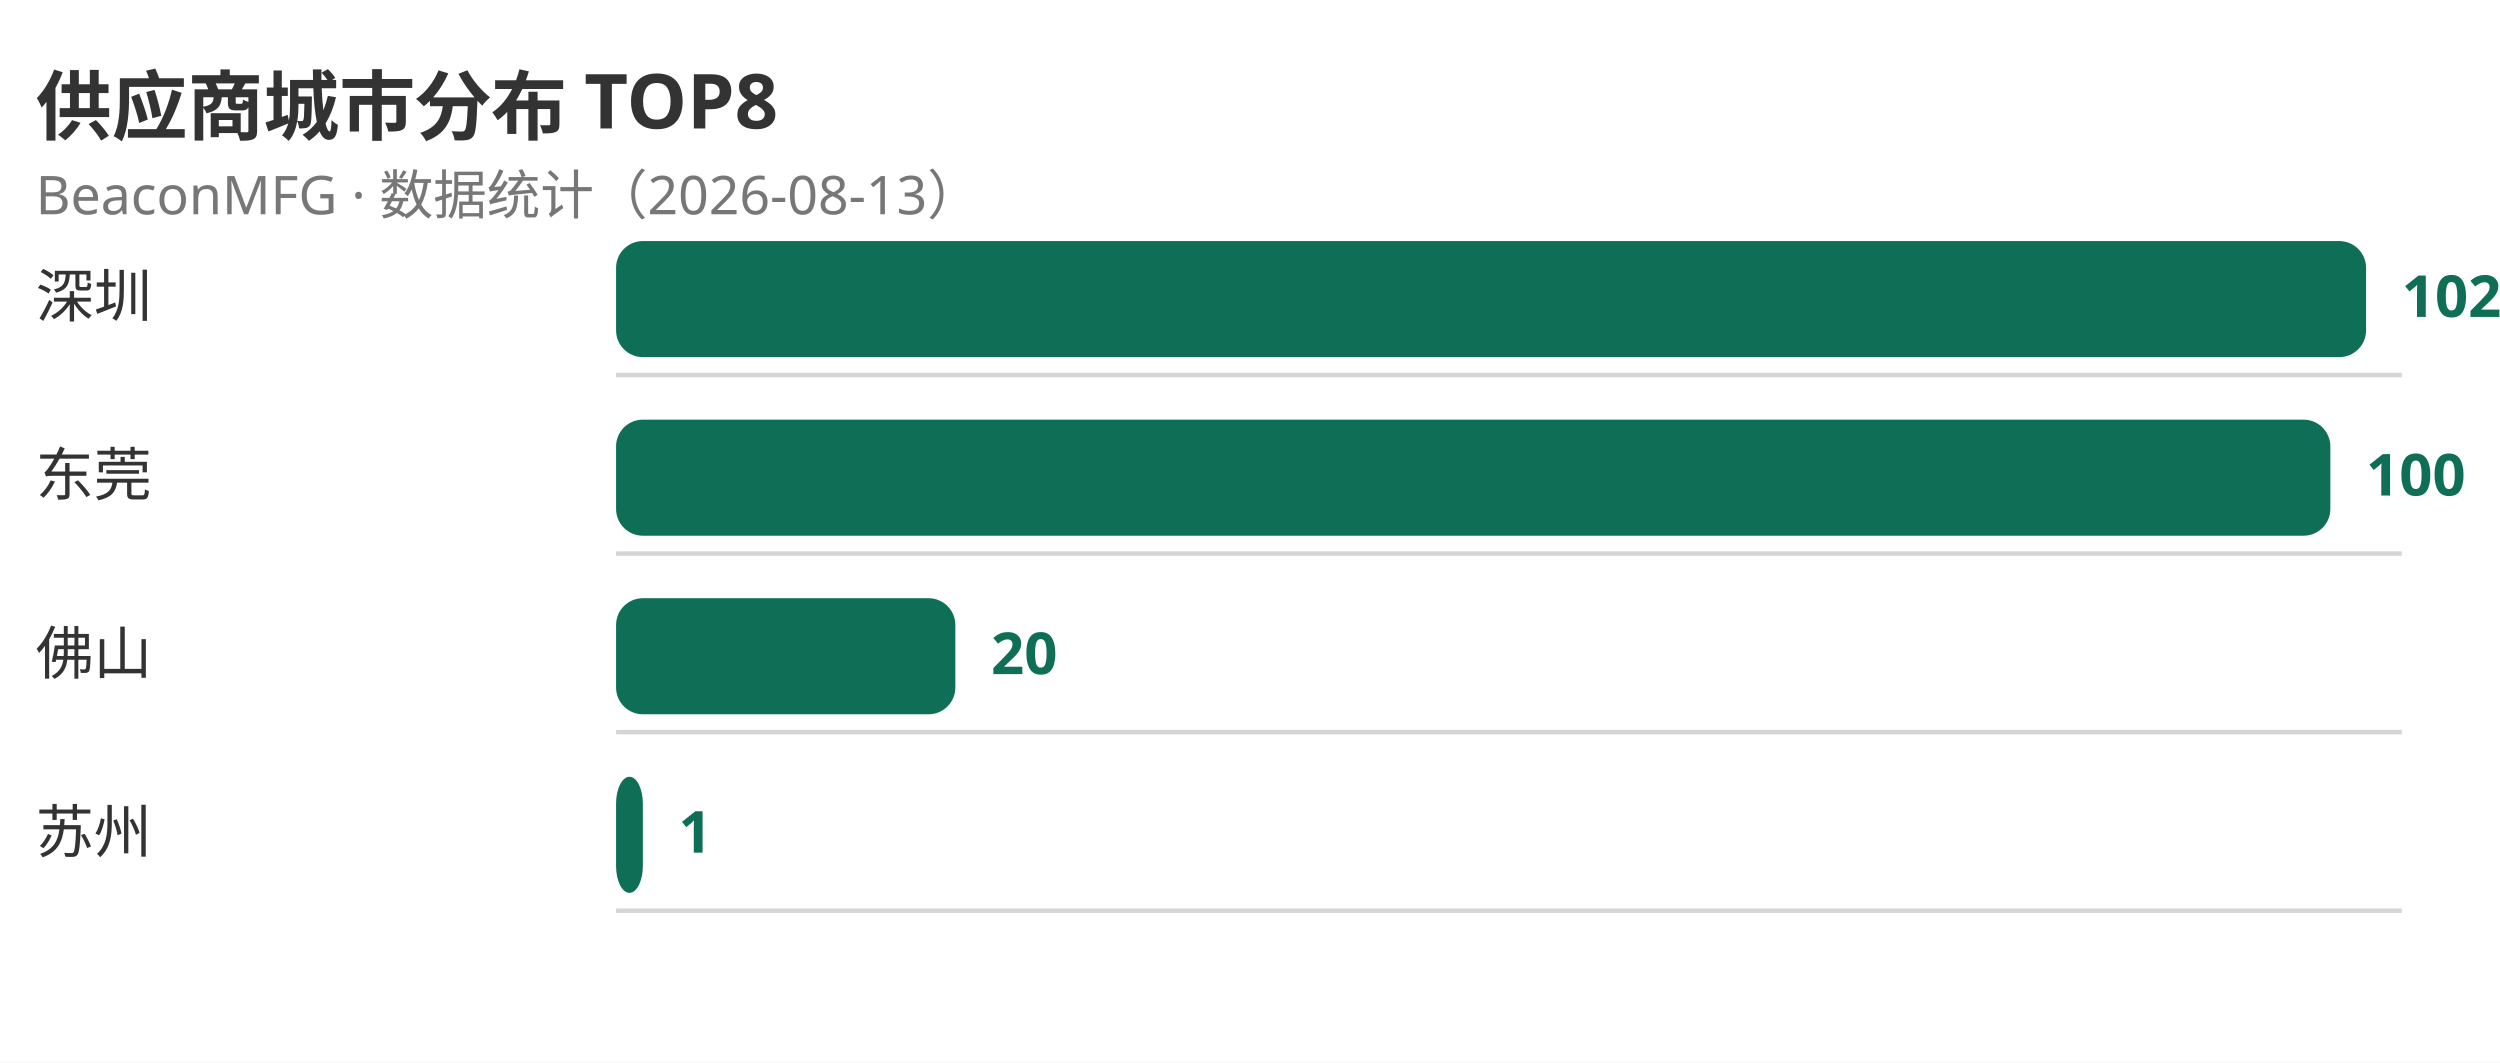
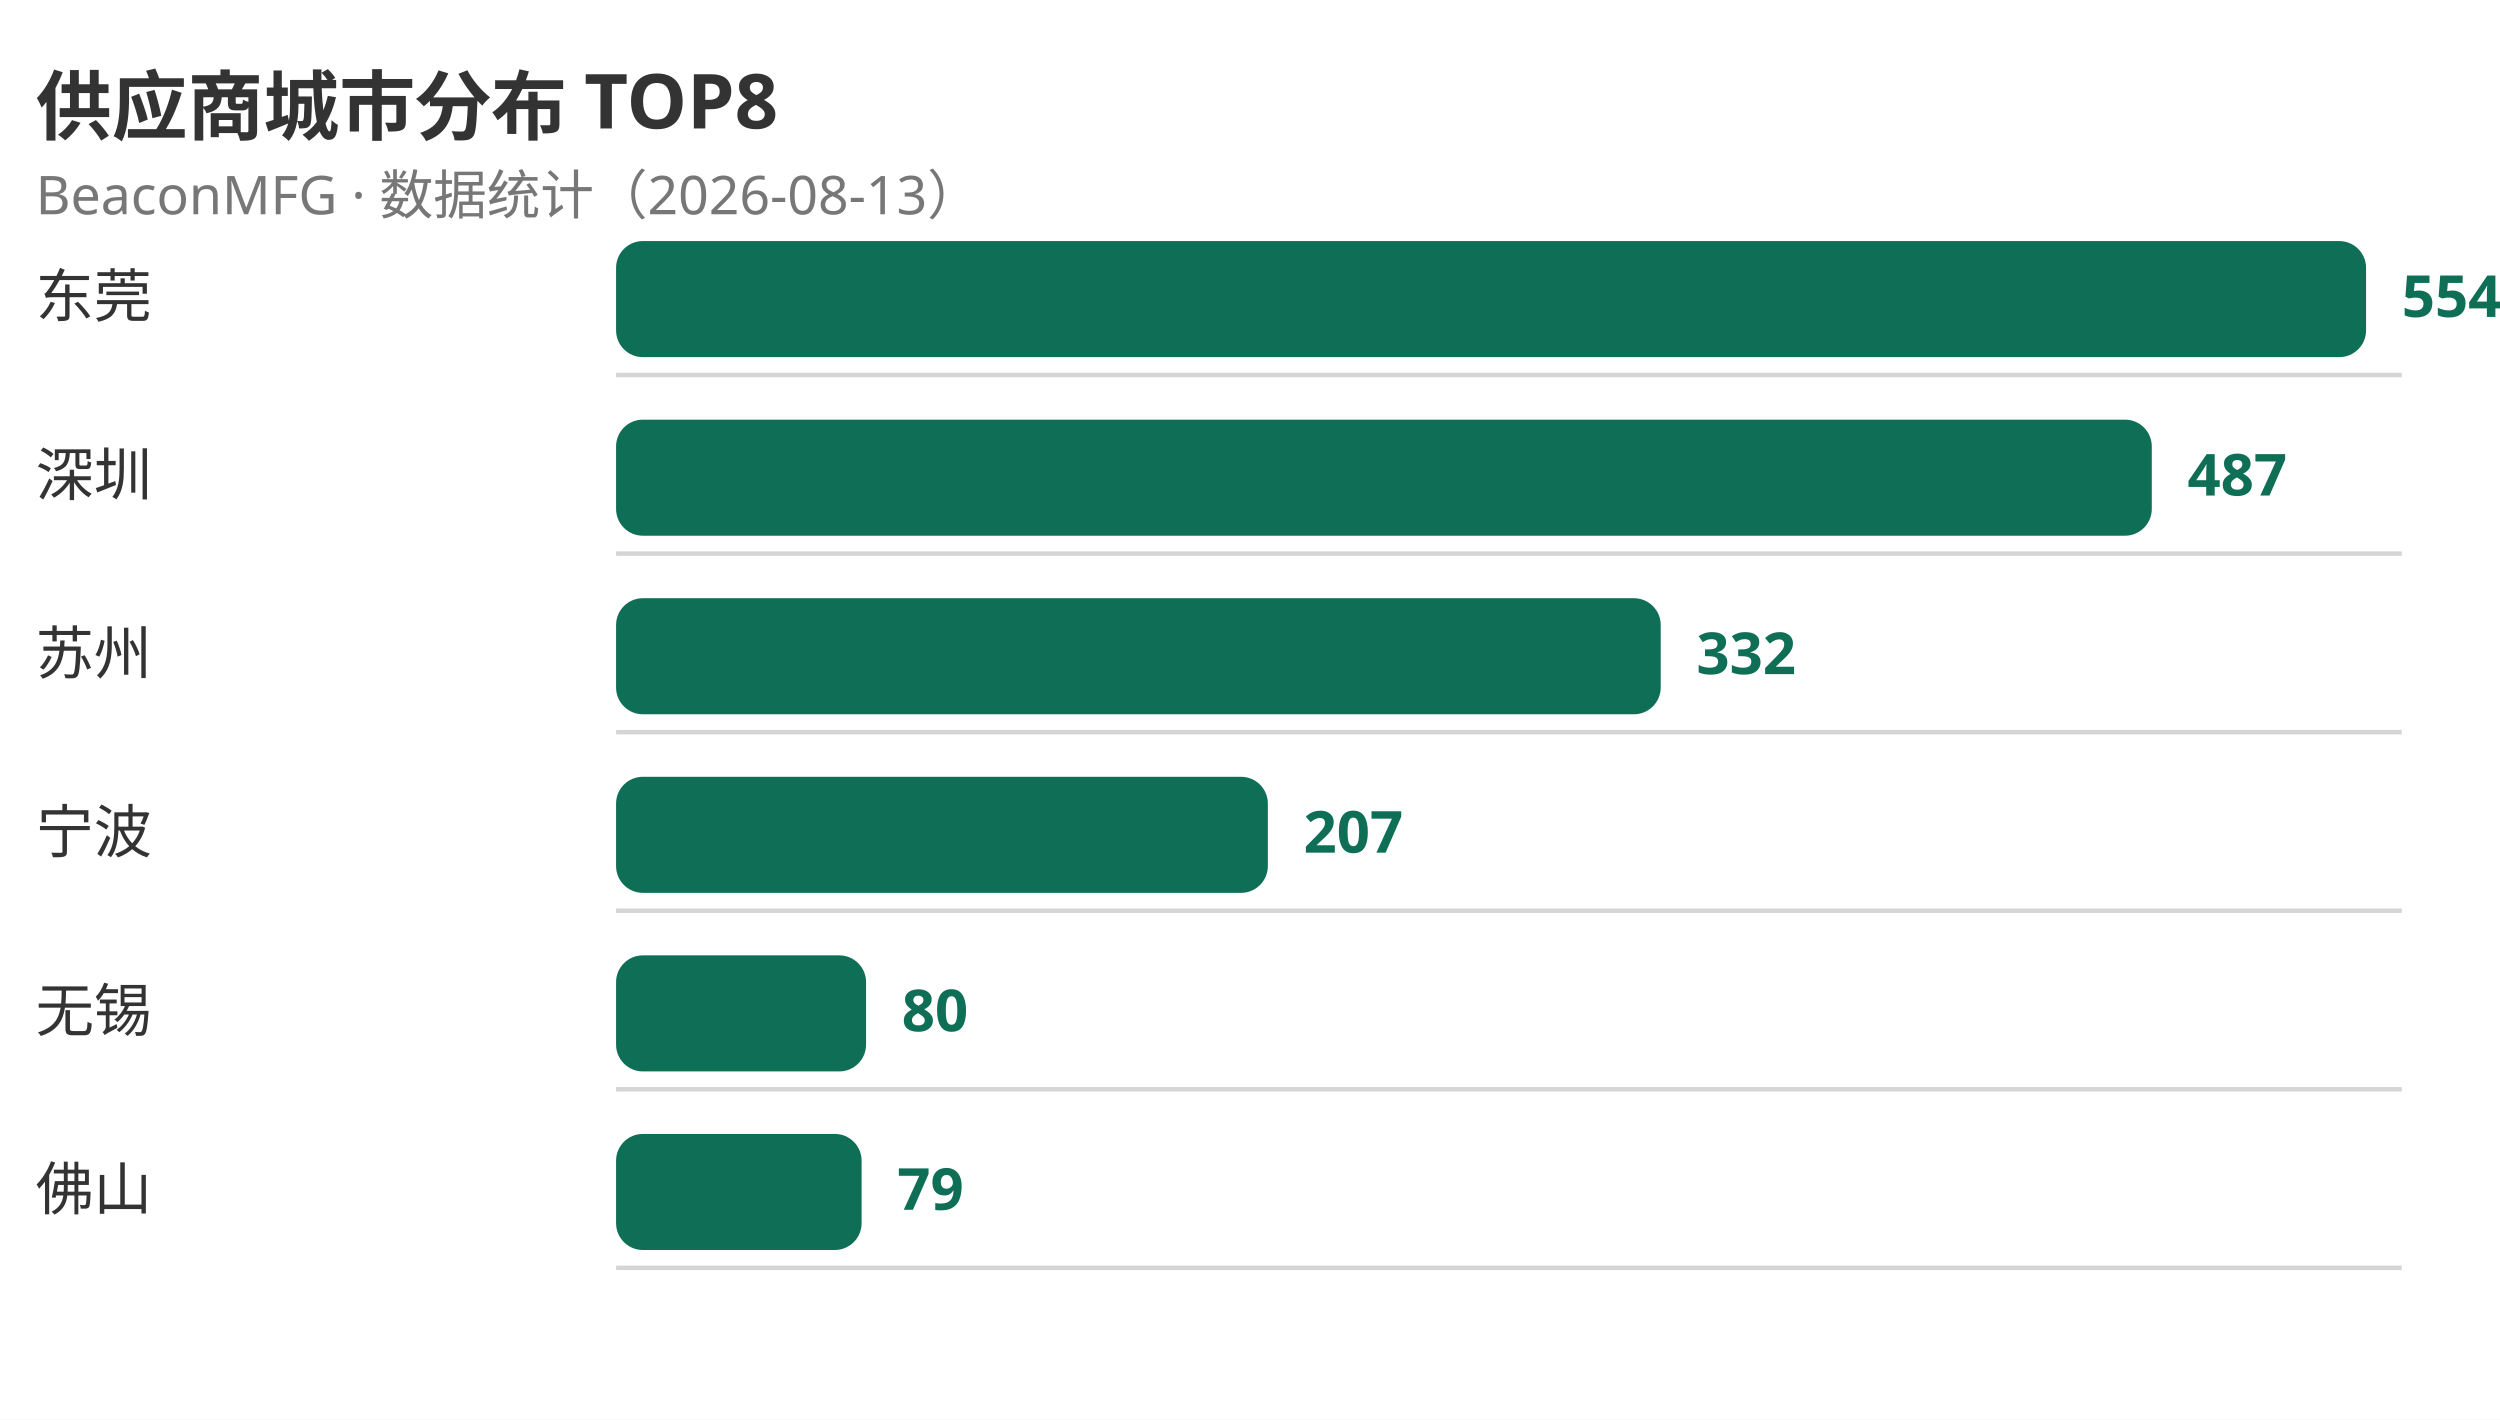
- <svg xmlns="http://www.w3.org/2000/svg" viewBox="0 0 560 238" width="560" height="238">
-   <rect width="560" height="238" fill="#ffffff" />
+ <svg xmlns="http://www.w3.org/2000/svg" viewBox="0 0 560 318" width="560" height="318">
+   <rect width="560" height="318" fill="#ffffff" />
  <text x="8" y="30" font-family="sans-serif" font-size="17" font-weight="600" fill="#333333">供应商城市分布 TOP8</text>
  <text x="8" y="48" font-family="sans-serif" font-size="12" fill="#777777">BeaconMFG · 数据统计（2026-08-13）</text>
  <line x1="138" y1="84" x2="538" y2="84" stroke="#d5d5d5" stroke-width="1" />
-   <text x="8" y="71.0" font-family="sans-serif" font-size="13" fill="#333333">深圳</text>
+   <text x="8" y="71.0" font-family="sans-serif" font-size="13" fill="#333333">东莞</text>
  <rect x="138" y="54" width="392" height="26" rx="6" fill="#0f6e56" />
-   <text x="538" y="71.0" font-family="sans-serif" font-size="13" font-weight="600" fill="#0f6e56">102</text>
+   <text x="538" y="71.0" font-family="sans-serif" font-size="13" font-weight="600" fill="#0f6e56">554</text>
  <line x1="138" y1="124" x2="538" y2="124" stroke="#d5d5d5" stroke-width="1" />
-   <text x="8" y="111.0" font-family="sans-serif" font-size="13" fill="#333333">东莞</text>
-   <rect x="138" y="94" width="384" height="26" rx="6" fill="#0f6e56" />
-   <text x="530" y="111.0" font-family="sans-serif" font-size="13" font-weight="600" fill="#0f6e56">100</text>
+   <text x="8" y="111.0" font-family="sans-serif" font-size="13" fill="#333333">深圳</text>
+   <rect x="138" y="94" width="344" height="26" rx="6" fill="#0f6e56" />
+   <text x="490" y="111.0" font-family="sans-serif" font-size="13" font-weight="600" fill="#0f6e56">487</text>
  <line x1="138" y1="164" x2="538" y2="164" stroke="#d5d5d5" stroke-width="1" />
-   <text x="8" y="151.0" font-family="sans-serif" font-size="13" fill="#333333">佛山</text>
-   <rect x="138" y="134" width="76" height="26" rx="6" fill="#0f6e56" />
-   <text x="222" y="151.0" font-family="sans-serif" font-size="13" font-weight="600" fill="#0f6e56">20</text>
+   <text x="8" y="151.0" font-family="sans-serif" font-size="13" fill="#333333">苏州</text>
+   <rect x="138" y="134" width="234" height="26" rx="6" fill="#0f6e56" />
+   <text x="380" y="151.0" font-family="sans-serif" font-size="13" font-weight="600" fill="#0f6e56">332</text>
  <line x1="138" y1="204" x2="538" y2="204" stroke="#d5d5d5" stroke-width="1" />
-   <text x="8" y="191.0" font-family="sans-serif" font-size="13" fill="#333333">苏州</text>
-   <rect x="138" y="174" width="6" height="26" rx="6" fill="#0f6e56" />
-   <text x="152" y="191.0" font-family="sans-serif" font-size="13" font-weight="600" fill="#0f6e56">1</text>
+   <text x="8" y="191.0" font-family="sans-serif" font-size="13" fill="#333333">宁波</text>
+   <rect x="138" y="174" width="146" height="26" rx="6" fill="#0f6e56" />
+   <text x="292" y="191.0" font-family="sans-serif" font-size="13" font-weight="600" fill="#0f6e56">207</text>
+   <line x1="138" y1="244" x2="538" y2="244" stroke="#d5d5d5" stroke-width="1" />
+   <text x="8" y="231.0" font-family="sans-serif" font-size="13" fill="#333333">无锡</text>
+   <rect x="138" y="214" width="56" height="26" rx="6" fill="#0f6e56" />
+   <text x="202" y="231.0" font-family="sans-serif" font-size="13" font-weight="600" fill="#0f6e56">80</text>
+   <line x1="138" y1="284" x2="538" y2="284" stroke="#d5d5d5" stroke-width="1" />
+   <text x="8" y="271.0" font-family="sans-serif" font-size="13" fill="#333333">佛山</text>
+   <rect x="138" y="254" width="55" height="26" rx="6" fill="#0f6e56" />
+   <text x="201" y="271.0" font-family="sans-serif" font-size="13" font-weight="600" fill="#0f6e56">79</text>
</svg>
